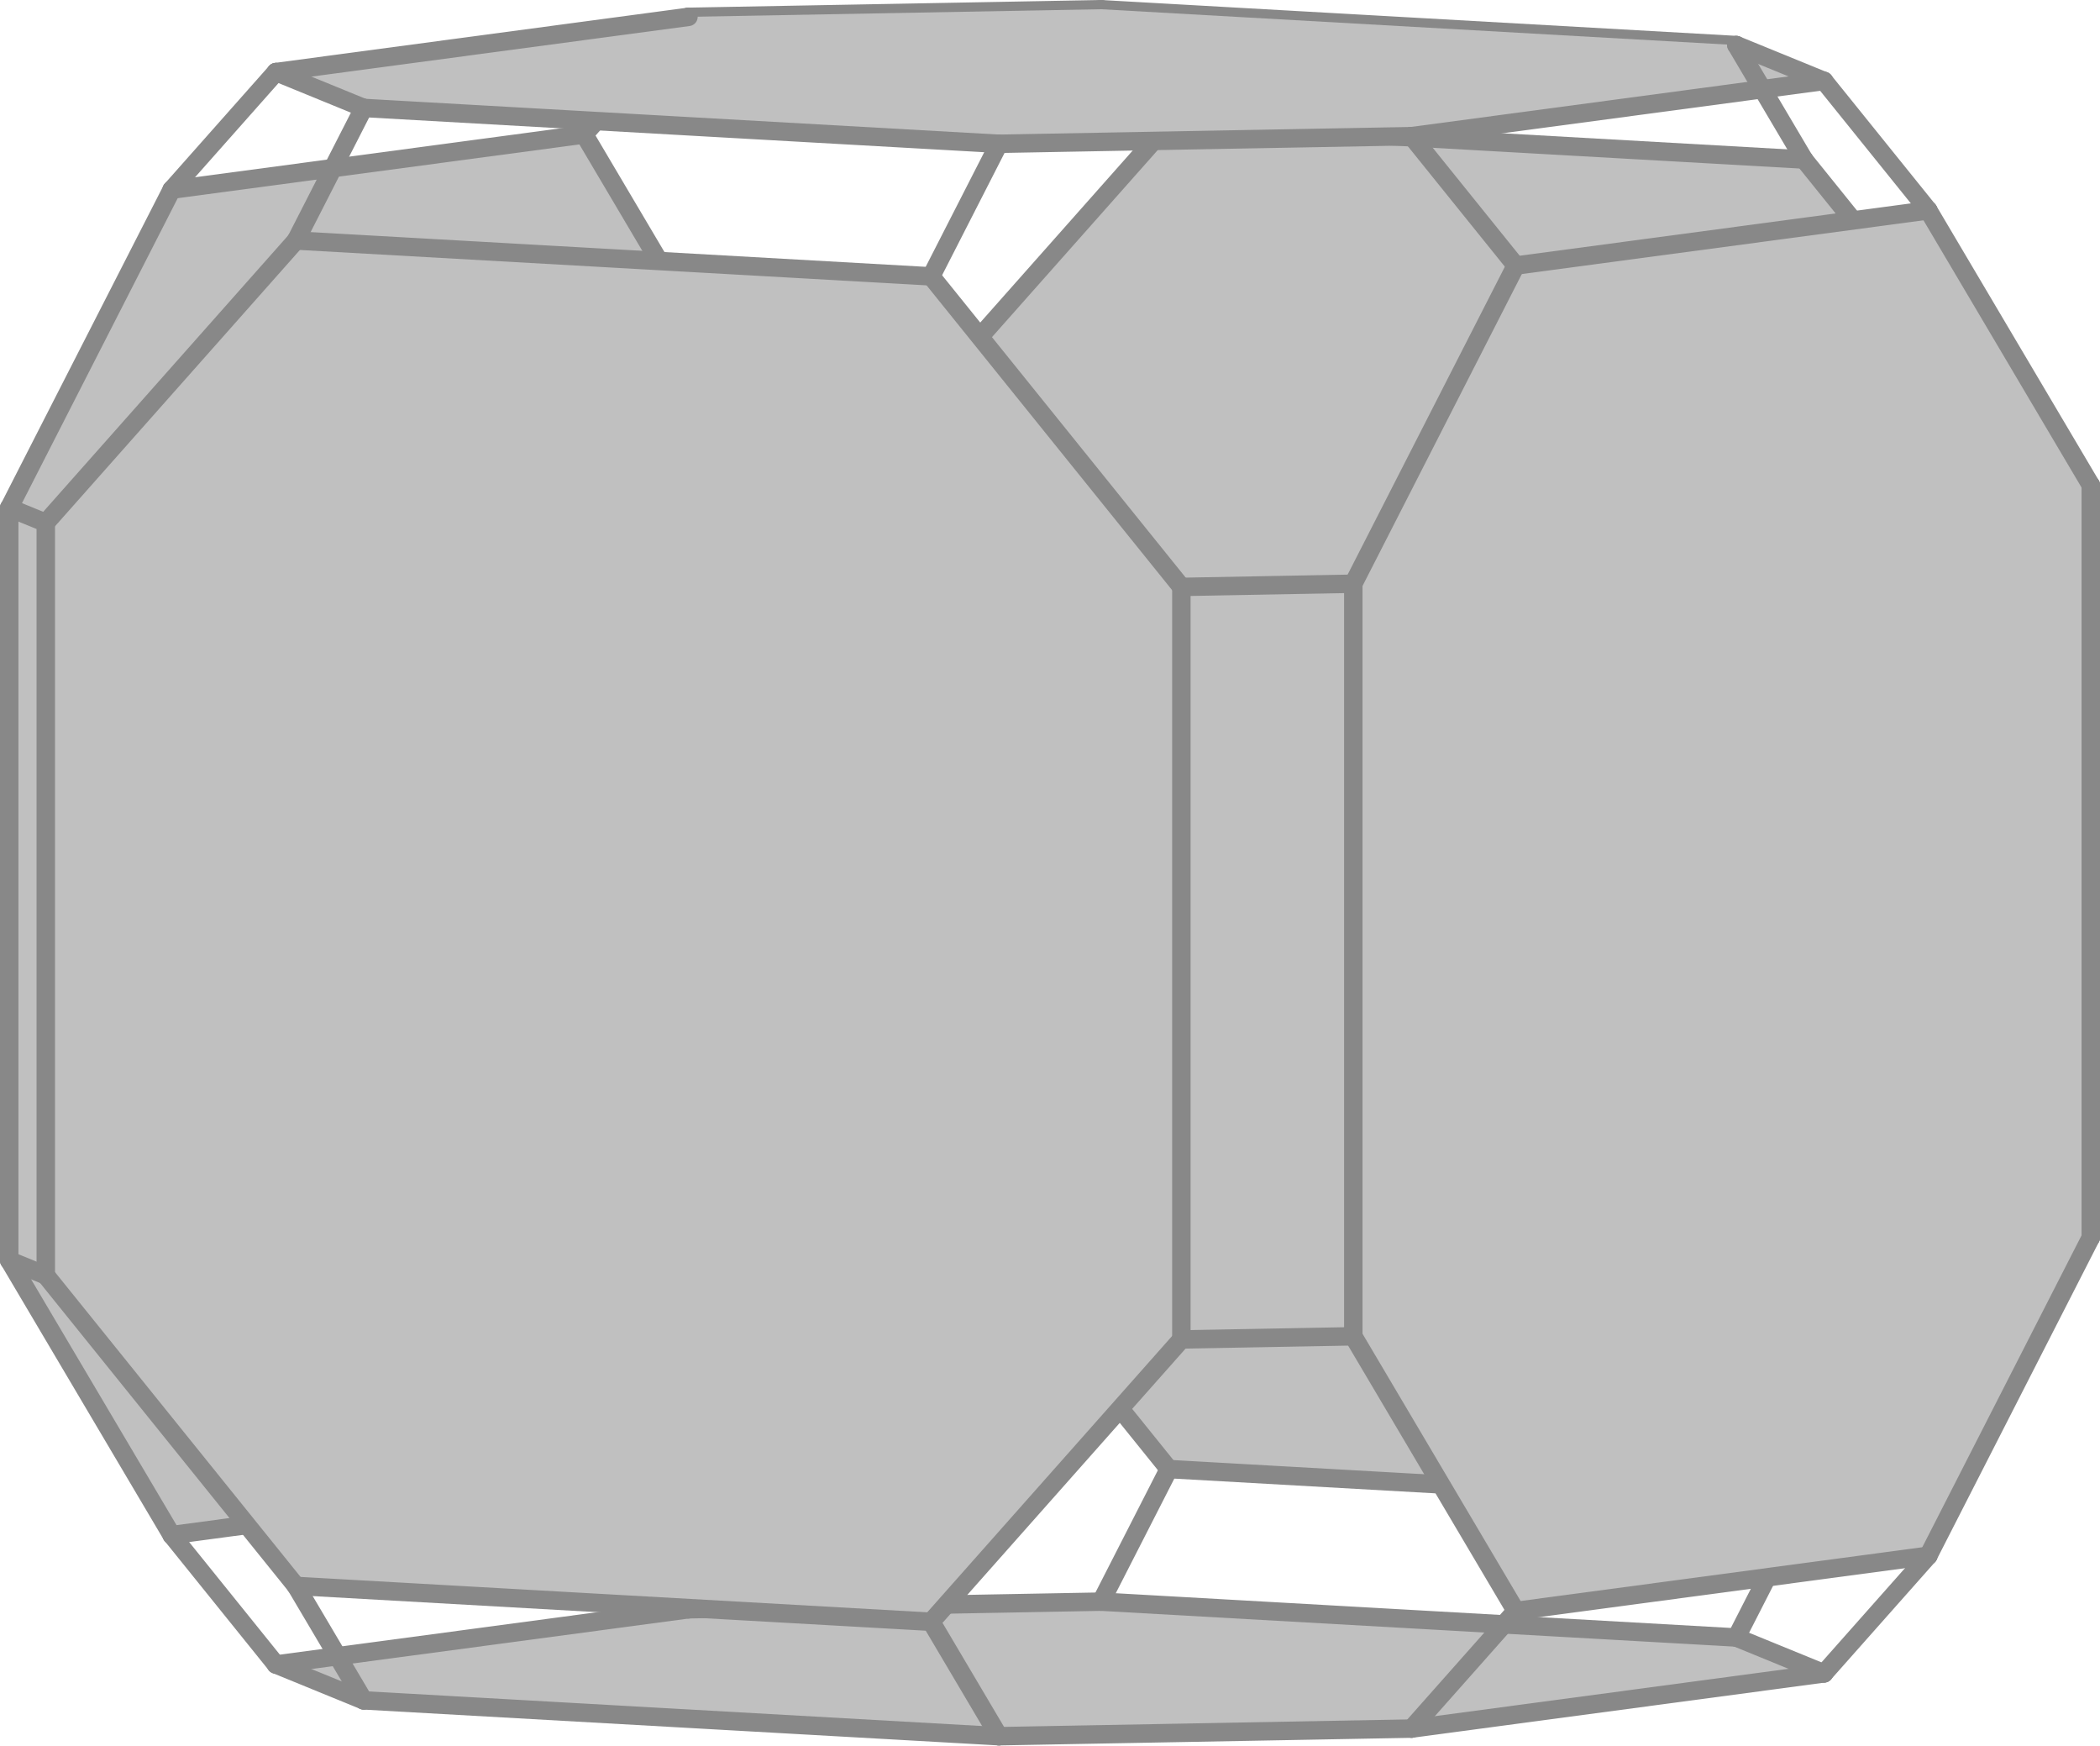
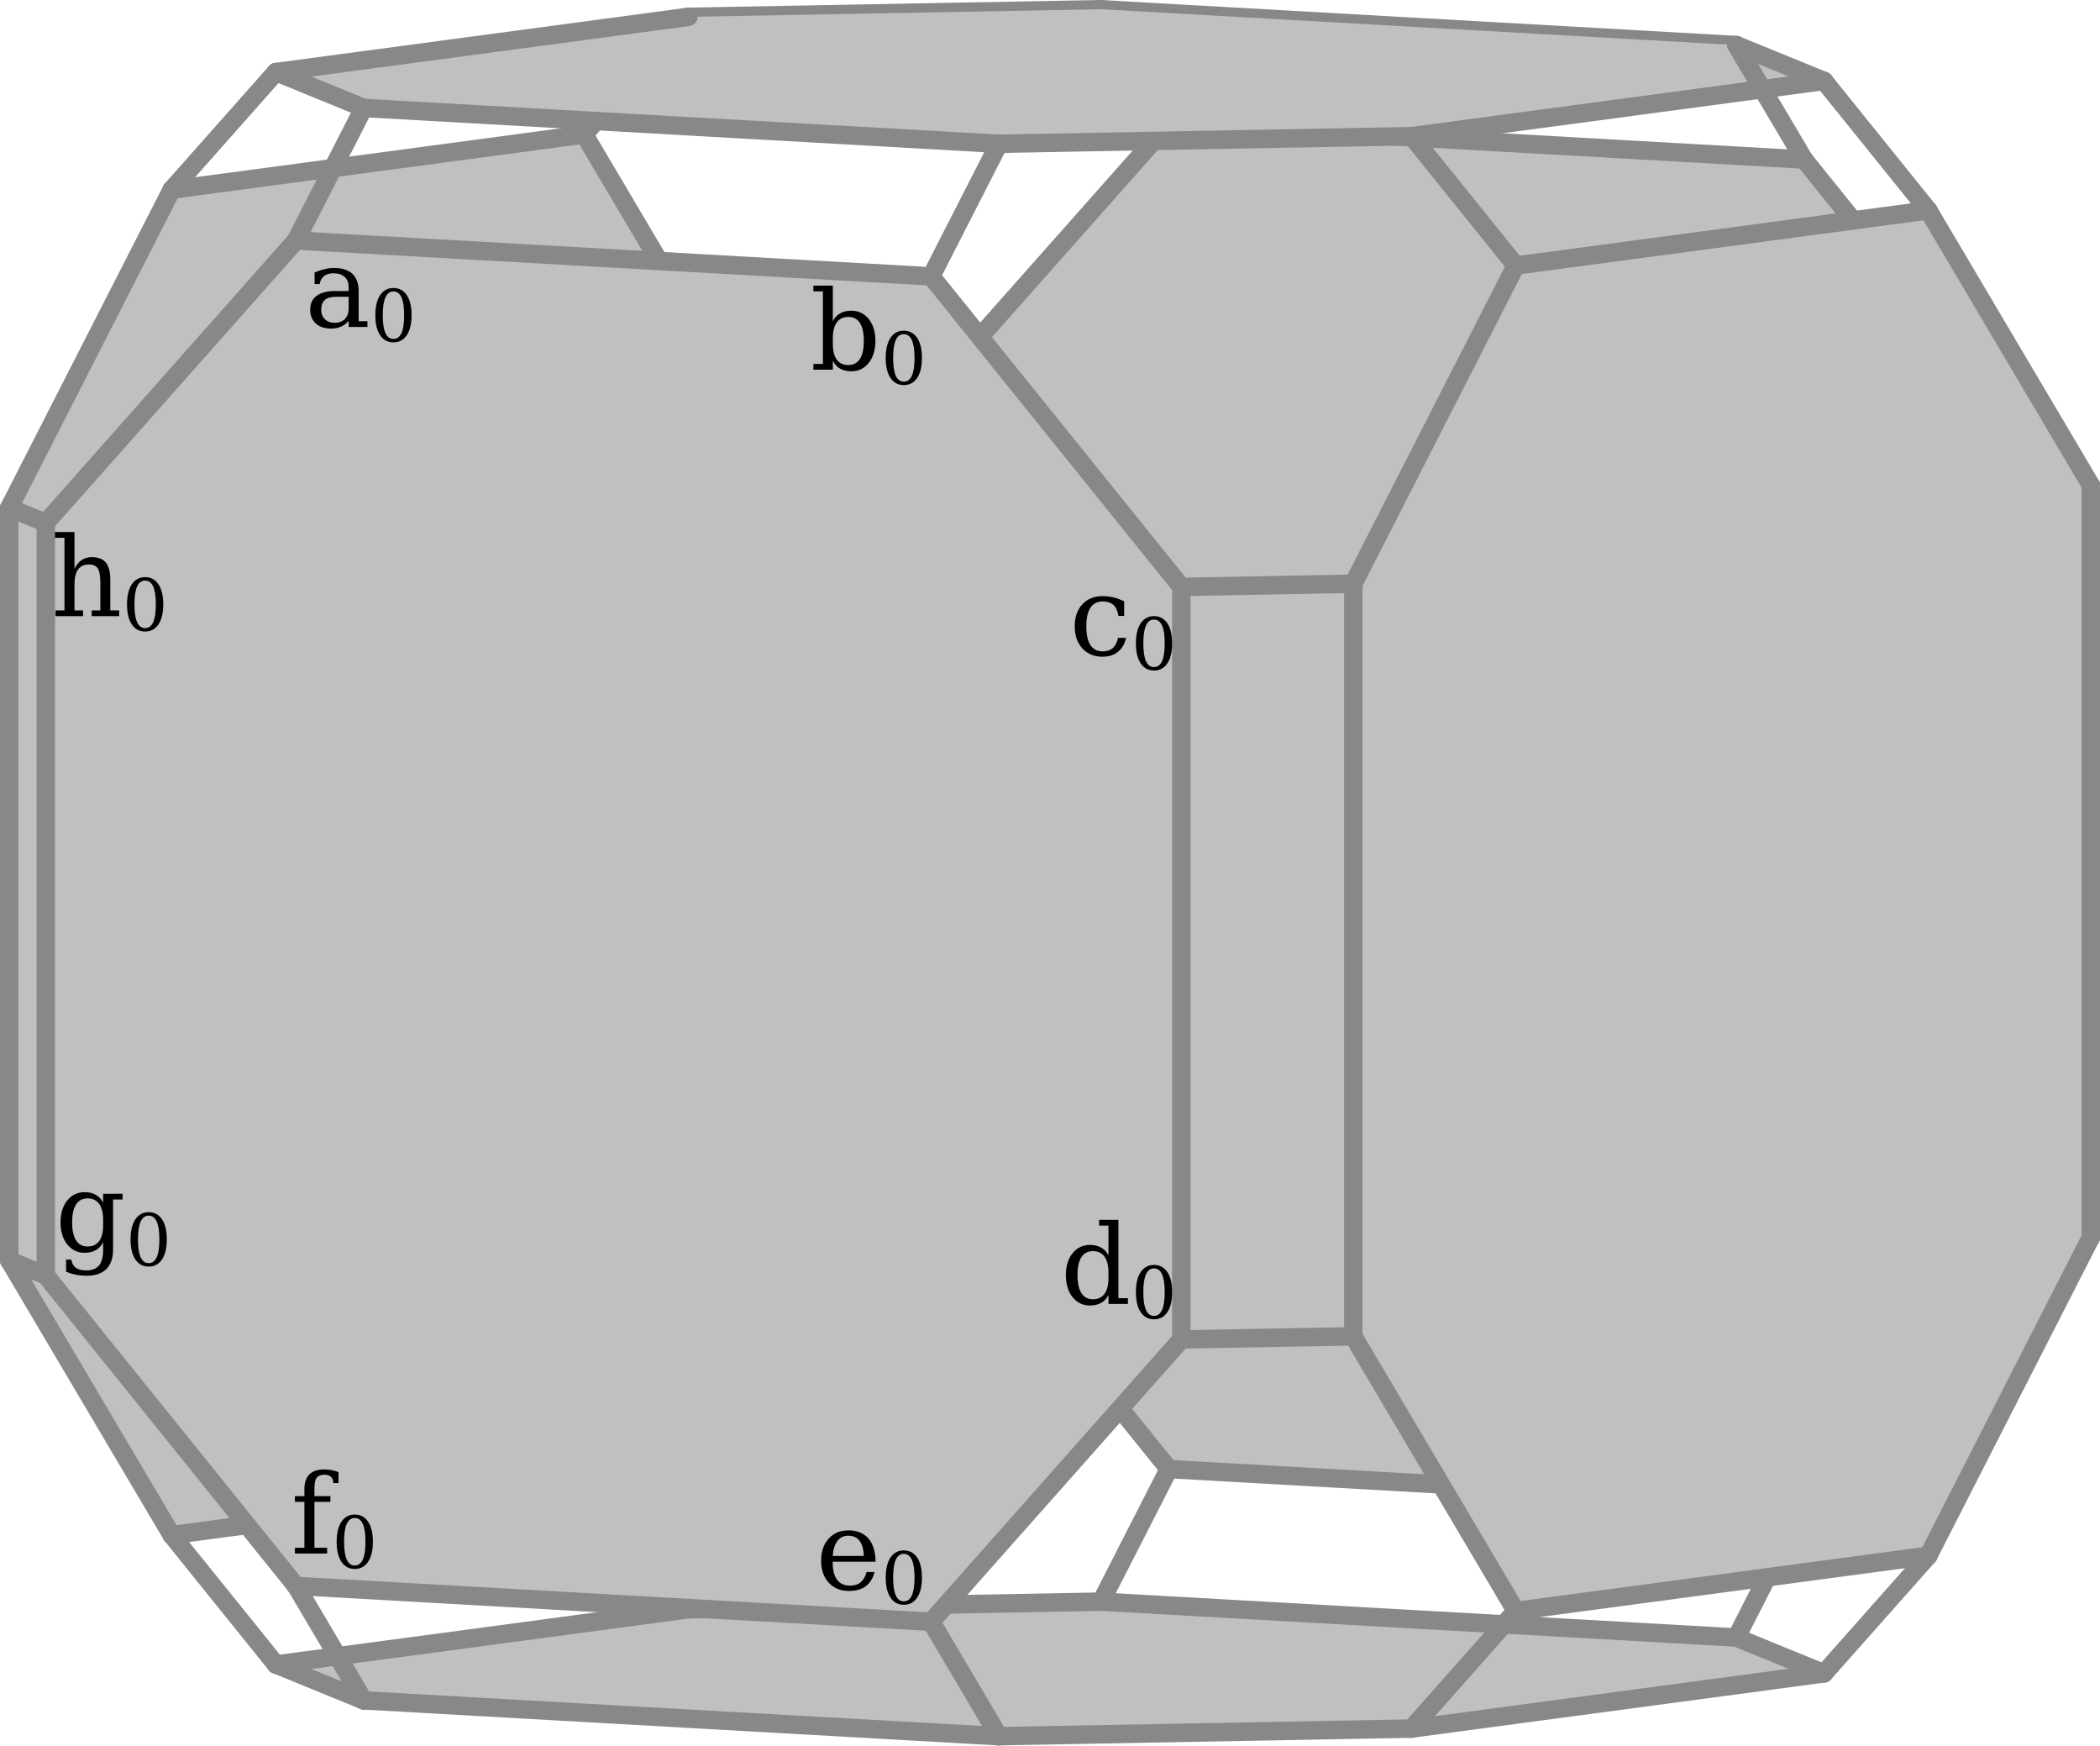
<svg xmlns="http://www.w3.org/2000/svg" width="455.506" height="378.494" version="1.1" id="svg1">
  <defs id="defs1" />
  <style id="style">
		.arc0 {
			fill:none;
			fill-rule:evenodd;
			stroke:black;
			stroke-width:4;
			stroke-linecap:round;
			stroke-linejoin:round;
			stroke-opacity:1;
		}
		.arc1 {
			fill:none;
			fill-rule:evenodd;
			stroke:red;
			stroke-width:4;
			stroke-linecap:round;
			stroke-linejoin:round;
			stroke-opacity:1;
		}
		.arc2 {
			fill:none;
			fill-rule:evenodd;
			stroke:blue;
			stroke-width:4;
			stroke-linecap:round;
			stroke-linejoin:round;
			stroke-opacity:1;
		}
		.arc3 {
			fill:none;
			fill-rule:evenodd;
			stroke:green;
			stroke-width:4;
			stroke-linecap:round;
			stroke-linejoin:round;
			stroke-opacity:1;
		}
		.topological-dart {
			fill:#000000;
			stroke:#000000;
			stroke-width:0;
			stroke-linecap:round;
			stroke-linejoin:round;
			stroke-dasharray:none;
			paint-order:markers fill stroke;
		}
	</style>
  <polygon points="674.776,141.071 812.555,148.846 866.825,216.188 866.825,379.377 812.555,440.593 674.776,432.817 620.506,365.475 620.506,202.286 " id="face_30_31_26_25_24_23_28_29" style="fill:#c0c0c0;stroke:none" opacity="1" transform="translate(-421.2468,-114.253)" />
  <line class="arc1" id="link29_@1_28" x1="199.259" y1="251.222" x2="253.529" y2="318.564" style="stroke:#888888;stroke-opacity:1" />
  <line class="arc2" id="link29_@2_34" x1="199.259" y1="251.222" x2="161.962" y2="251.911" style="stroke:#888888;stroke-opacity:1" />
  <line class="arc0" id="link29_@0_30" x1="199.259" y1="251.222" x2="199.259" y2="88.033" style="stroke:#888888;stroke-opacity:1" />
  <polygon points="547.965,143.413 458.49,155.387 423.247,224.382 423.247,387.571 458.49,447.133 547.965,435.159 583.208,366.164 583.208,202.975 " id="face_35_36_41_40_39_38_33_34" style="fill:#c0c0c0;stroke:none" opacity="1" transform="translate(-421.2468,-114.253)" />
  <line class="arc1" id="link34_@1_33" x1="161.962" y1="251.911" x2="126.718" y2="320.906" style="stroke:#888888;stroke-opacity:1" />
  <line class="arc0" id="link34_@0_35" x1="161.962" y1="251.911" x2="161.962" y2="88.722" style="stroke:#888888;stroke-opacity:1" />
  <line class="arc1" id="link30_@1_31" x1="199.259" y1="88.033" x2="253.529" y2="26.818" style="stroke:#888888;stroke-opacity:1" />
  <line class="arc2" id="link30_@2_35" x1="199.259" y1="88.033" x2="161.962" y2="88.722" style="stroke:#888888;stroke-opacity:1" />
  <line class="arc1" id="link35_@1_36" x1="161.962" y1="88.722" x2="126.718" y2="29.16" style="stroke:#888888;stroke-opacity:1" />
  <line class="arc2" id="link28_@2_0" x1="253.529" y1="318.564" x2="238.844" y2="347.312" style="stroke:#888888;stroke-opacity:1" />
  <line class="arc0" id="link28_@0_23" x1="253.529" y1="318.564" x2="391.308" y2="326.34" style="stroke:#888888;stroke-opacity:1" />
  <polygon points="816.897,477.12 727.422,489.094 637.909,490.747 500.129,482.971 481.103,475.192 570.578,463.218 660.091,461.565 797.87,469.341 " id="face_7_6_5_4_3_2_1_0" style="fill:#c0c0c0;stroke:none" opacity="1" transform="translate(-421.2468,-114.253)" />
  <line class="arc1" id="link0_@1_1" x1="238.844" y1="347.312" x2="149.331" y2="348.965" style="stroke:#888888;stroke-opacity:1" />
  <line class="arc0" id="link0_@0_7" x1="238.844" y1="347.312" x2="376.623" y2="355.088" style="stroke:#888888;stroke-opacity:1" />
  <line class="arc2" id="link31_@2_32" x1="253.529" y1="26.818" x2="238.844" y2="2" style="stroke:#888888;stroke-opacity:1" />
  <line class="arc0" id="link31_@0_26" x1="253.529" y1="26.818" x2="391.308" y2="34.593" style="stroke:#888888;stroke-opacity:1" />
  <line class="arc2" id="link33_@2_1" x1="126.718" y1="320.906" x2="149.331" y2="348.965" style="stroke:#888888;stroke-opacity:1" />
  <line class="arc0" id="link33_@0_38" x1="126.718" y1="320.906" x2="37.243" y2="332.88" style="stroke:#888888;stroke-opacity:1" />
  <line class="arc0" id="link1_@0_2" x1="149.331" y1="348.965" x2="59.856" y2="360.939" style="stroke:#888888;stroke-opacity:1" />
  <line class="arc1" id="link32_@1_37" x1="238.844" y1="2" x2="149.331" y2="3.654" style="stroke:#888888;stroke-opacity:1" />
  <line class="arc0" id="link32_@0_27" x1="238.844" y1="2" x2="376.623" y2="9.776" style="stroke:#888888;stroke-opacity:1" />
  <line class="arc2" id="link36_@2_37" x1="126.718" y1="29.16" x2="149.331" y2="3.654" style="stroke:#888888;stroke-opacity:1" />
  <line class="arc0" id="link36_@0_41" x1="126.718" y1="29.16" x2="37.243" y2="41.134" style="stroke:#888888;stroke-opacity:1" />
  <polygon points="816.897,131.808 727.422,143.782 637.909,145.436 500.129,137.66 481.103,129.88 570.578,117.906 660.091,116.253 797.87,124.029 " id="face_27_22_17_12_47_42_37_32" style="fill:#c0c0c0;stroke:none" opacity="1" transform="translate(-421.2468,-114.253)" />
  <line class="arc0" id="link37_@0_42" x1="149.331" y1="3.654" x2="59.856" y2="15.627" style="stroke:#888888;stroke-opacity:1" />
  <line class="arc1" id="link23_@1_24" x1="391.308" y1="326.34" x2="445.578" y2="265.124" style="stroke:#888888;stroke-opacity:1" />
  <line class="arc2" id="link23_@2_7" x1="391.308" y1="326.34" x2="376.623" y2="355.088" style="stroke:#888888;stroke-opacity:1" />
  <line class="arc1" id="link7_@1_6" x1="376.623" y1="355.088" x2="395.65" y2="362.867" style="stroke:#888888;stroke-opacity:1" />
  <line class="arc1" id="link26_@1_25" x1="391.308" y1="34.593" x2="445.578" y2="101.935" style="stroke:#888888;stroke-opacity:1" />
  <line class="arc2" id="link26_@2_27" x1="391.308" y1="34.593" x2="376.623" y2="9.776" style="stroke:#888888;stroke-opacity:1" />
  <line class="arc2" id="link24_@2_19" x1="445.578" y1="265.124" x2="453.506" y2="268.365" style="stroke:#888888;stroke-opacity:1" />
  <line class="arc0" id="link24_@0_25" x1="445.578" y1="265.124" x2="445.578" y2="101.935" style="stroke:#888888;stroke-opacity:1" />
  <line class="arc1" id="link27_@1_22" x1="376.623" y1="9.776" x2="395.65" y2="17.555" style="stroke:#888888;stroke-opacity:1" />
  <line class="arc2" id="link25_@2_20" x1="445.578" y1="101.935" x2="453.506" y2="105.176" style="stroke:#888888;stroke-opacity:1" />
  <line class="arc1" id="link38_@1_39" x1="37.243" y1="332.88" x2="2" y2="273.318" style="stroke:#888888;stroke-opacity:1" />
  <line class="arc2" id="link38_@2_2" x1="37.243" y1="332.88" x2="59.856" y2="360.939" style="stroke:#888888;stroke-opacity:1" />
  <polygon points="839.509,159.867 750.034,171.841 714.791,240.836 714.791,404.025 750.034,463.587 839.509,451.613 874.753,382.618 874.753,219.429 " id="face_20_21_16_15_14_13_18_19" style="fill:#c0c0c0;stroke:none" opacity="1" transform="translate(-421.2468,-114.253)" />
  <line class="arc1" id="link19_@1_18" x1="453.506" y1="268.365" x2="418.263" y2="337.36" style="stroke:#888888;stroke-opacity:1" />
  <line class="arc0" id="link19_@0_20" x1="453.506" y1="268.365" x2="453.506" y2="105.176" style="stroke:#888888;stroke-opacity:1" />
  <line class="arc1" id="link2_@1_3" x1="59.856" y1="360.939" x2="78.883" y2="368.718" style="stroke:#888888;stroke-opacity:1" />
  <line class="arc1" id="link20_@1_21" x1="453.506" y1="105.176" x2="418.263" y2="45.614" style="stroke:#888888;stroke-opacity:1" />
  <line class="arc1" id="link41_@1_40" x1="37.243" y1="41.134" x2="2" y2="110.129" style="stroke:#888888;stroke-opacity:1" />
  <line class="arc2" id="link41_@2_42" x1="37.243" y1="41.134" x2="59.856" y2="15.627" style="stroke:#888888;stroke-opacity:1" />
  <line class="arc2" id="link6_@2_18" x1="395.65" y1="362.867" x2="418.263" y2="337.36" style="stroke:#888888;stroke-opacity:1" />
  <line class="arc0" id="link6_@0_5" x1="395.65" y1="362.867" x2="306.175" y2="374.841" style="stroke:#888888;stroke-opacity:1" />
  <line class="arc1" id="link42_@1_47" x1="59.856" y1="15.627" x2="78.883" y2="23.407" style="stroke:#888888;stroke-opacity:1" />
  <line class="arc0" id="link18_@0_13" x1="418.263" y1="337.36" x2="328.788" y2="349.334" style="stroke:#888888;stroke-opacity:1" />
  <line class="arc2" id="link39_@2_44" x1="2" y1="273.318" x2="9.928" y2="276.559" style="stroke:#888888;stroke-opacity:1" />
  <line class="arc0" id="link39_@0_40" x1="2" y1="273.318" x2="2" y2="110.129" style="stroke:#888888;stroke-opacity:1" />
  <line class="arc2" id="link22_@2_21" x1="395.65" y1="17.555" x2="418.263" y2="45.614" style="stroke:#888888;stroke-opacity:1" />
  <line class="arc0" id="link22_@0_17" x1="395.65" y1="17.555" x2="306.175" y2="29.529" style="stroke:#888888;stroke-opacity:1" />
  <line class="arc2" id="link40_@2_45" x1="2" y1="110.129" x2="9.928" y2="113.37" style="stroke:#888888;stroke-opacity:1" />
  <line class="arc0" id="link21_@0_16" x1="418.263" y1="45.614" x2="328.788" y2="57.588" style="stroke:#888888;stroke-opacity:1" />
  <polygon points="485.445,166.407 623.224,174.183 677.494,241.525 677.494,404.714 623.224,465.93 485.445,458.154 431.175,390.812 431.175,227.623 " id="face_45_46_11_10_9_8_43_44" style="fill:#c0c0c0;stroke:none" opacity="1" transform="translate(-421.2468,-114.253)" />
  <line class="arc1" id="link44_@1_43" x1="9.928" y1="276.559" x2="64.198" y2="343.901" style="stroke:#888888;stroke-opacity:1" />
  <line class="arc0" id="link44_@0_45" x1="9.928" y1="276.559" x2="9.928" y2="113.37" style="stroke:#888888;stroke-opacity:1" />
  <line class="arc2" id="link3_@2_43" x1="78.883" y1="368.718" x2="64.198" y2="343.901" style="stroke:#888888;stroke-opacity:1" />
  <line class="arc0" id="link3_@0_4" x1="78.883" y1="368.718" x2="216.662" y2="376.494" style="stroke:#888888;stroke-opacity:1" />
  <line class="arc1" id="link45_@1_46" x1="9.928" y1="113.37" x2="64.198" y2="52.154" style="stroke:#888888;stroke-opacity:1" />
  <line class="arc0" id="link43_@0_8" x1="64.198" y1="343.901" x2="201.977" y2="351.677" style="stroke:#888888;stroke-opacity:1" />
  <line class="arc2" id="link47_@2_46" x1="78.883" y1="23.407" x2="64.198" y2="52.154" style="stroke:#888888;stroke-opacity:1" />
  <line class="arc0" id="link47_@0_12" x1="78.883" y1="23.407" x2="216.662" y2="31.183" style="stroke:#888888;stroke-opacity:1" />
  <line class="arc0" id="link46_@0_11" x1="64.198" y1="52.154" x2="201.977" y2="59.93" style="stroke:#888888;stroke-opacity:1" />
  <line class="arc1" id="link5_@1_4" x1="306.175" y1="374.841" x2="216.662" y2="376.494" style="stroke:#888888;stroke-opacity:1" />
  <line class="arc2" id="link5_@2_13" x1="306.175" y1="374.841" x2="328.788" y2="349.334" style="stroke:#888888;stroke-opacity:1" />
  <line class="arc1" id="link13_@1_14" x1="328.788" y1="349.334" x2="293.544" y2="289.772" style="stroke:#888888;stroke-opacity:1" />
  <line class="arc2" id="link4_@2_8" x1="216.662" y1="376.494" x2="201.977" y2="351.677" style="stroke:#888888;stroke-opacity:1" />
  <line class="arc1" id="link17_@1_12" x1="306.175" y1="29.529" x2="216.662" y2="31.183" style="stroke:#888888;stroke-opacity:1" />
  <line class="arc2" id="link17_@2_16" x1="306.175" y1="29.529" x2="328.788" y2="57.588" style="stroke:#888888;stroke-opacity:1" />
  <line class="arc1" id="link16_@1_15" x1="328.788" y1="57.588" x2="293.544" y2="126.583" style="stroke:#888888;stroke-opacity:1" />
  <line class="arc1" id="link8_@1_9" x1="201.977" y1="351.677" x2="256.247" y2="290.461" style="stroke:#888888;stroke-opacity:1" />
  <line class="arc2" id="link12_@2_11" x1="216.662" y1="31.183" x2="201.977" y2="59.93" style="stroke:#888888;stroke-opacity:1" />
  <line class="arc1" id="link11_@1_10" x1="201.977" y1="59.93" x2="256.247" y2="127.272" style="stroke:#888888;stroke-opacity:1" />
  <line class="arc2" id="link14_@2_9" x1="293.544" y1="289.772" x2="256.247" y2="290.461" style="stroke:#888888;stroke-opacity:1" />
  <line class="arc0" id="link14_@0_15" x1="293.544" y1="289.772" x2="293.544" y2="126.583" style="stroke:#888888;stroke-opacity:1" />
  <line class="arc0" id="link9_@0_10" x1="256.247" y1="290.461" x2="256.247" y2="127.272" style="stroke:#888888;stroke-opacity:1" />
  <line class="arc2" id="link15_@2_10" x1="293.544" y1="126.583" x2="256.247" y2="127.272" style="stroke:#888888;stroke-opacity:1" />
+   <text xml:space="preserve" style="font-style:normal;font-variant:normal;font-weight:normal;font-stretch:normal;font-size:24px;font-family:'DejaVu Math TeX Gyre';-inkscape-font-specification:'DejaVu Math TeX Gyre';fill:#000000;stroke:none;stroke-width:20;stroke-linecap:round;stroke-linejoin:round;stroke-opacity:0.8" x="175.725" y="80.17" id="text1">
+     <tspan id="tspan1" x="175.725" y="80.17">b<tspan style="font-size:65%;baseline-shift:sub" id="tspan42">0</tspan>
+     </tspan>
+   </text>
+   <text xml:space="preserve" style="font-style:normal;font-variant:normal;font-weight:normal;font-stretch:normal;font-size:24px;font-family:'DejaVu Math TeX Gyre';-inkscape-font-specification:'DejaVu Math TeX Gyre';fill:#000000;stroke:none;stroke-width:20;stroke-linecap:round;stroke-linejoin:round;stroke-opacity:0.8" x="231.915" y="142.064" id="text1-2">
+     <tspan id="tspan1-6" x="231.915" y="142.064">c<tspan style="font-size:65%;baseline-shift:sub" id="tspan43">0</tspan>
+     </tspan>
+   </text>
+   <text xml:space="preserve" style="font-style:normal;font-variant:normal;font-weight:normal;font-stretch:normal;font-size:24px;font-family:'DejaVu Math TeX Gyre';-inkscape-font-specification:'DejaVu Math TeX Gyre';fill:#000000;stroke:none;stroke-width:20;stroke-linecap:round;stroke-linejoin:round;stroke-opacity:0.8" x="229.995" y="282.753" id="text1-9">
+     <tspan id="tspan1-2" x="229.995" y="282.753">d<tspan style="font-size:65%;baseline-shift:sub" id="tspan44">0</tspan>
+     </tspan>
+   </text>
+   <text xml:space="preserve" style="font-style:normal;font-variant:normal;font-weight:normal;font-stretch:normal;font-size:24px;font-family:'DejaVu Math TeX Gyre';-inkscape-font-specification:'DejaVu Math TeX Gyre';fill:#000000;stroke:none;stroke-width:20;stroke-linecap:round;stroke-linejoin:round;stroke-opacity:0.8" x="176.901" y="344.658" id="text1-7">
+     <tspan id="tspan1-5" x="176.901" y="344.658">e<tspan style="font-size:65%;baseline-shift:sub" id="tspan45">0</tspan>
+     </tspan>
+   </text>
+   <text xml:space="preserve" style="font-style:normal;font-variant:normal;font-weight:normal;font-stretch:normal;font-size:24px;font-family:'DejaVu Math TeX Gyre';-inkscape-font-specification:'DejaVu Math TeX Gyre';fill:#000000;stroke:none;stroke-width:20;stroke-linecap:round;stroke-linejoin:round;stroke-opacity:0.8" x="63.111" y="336.882" id="text1-8">
+     <tspan id="tspan1-9" x="63.111" y="336.882">f<tspan style="font-size:65%;baseline-shift:sub" id="tspan46">0</tspan>
+     </tspan>
+   </text>
+   <text xml:space="preserve" style="font-style:normal;font-variant:normal;font-weight:normal;font-stretch:normal;font-size:24px;font-family:'DejaVu Math TeX Gyre';-inkscape-font-specification:'DejaVu Math TeX Gyre';fill:#000000;stroke:none;stroke-width:20;stroke-linecap:round;stroke-linejoin:round;stroke-opacity:0.8" x="11.928" y="271.318" id="text1-1">
+     <tspan id="tspan1-29" x="11.928" y="271.318">g<tspan style="font-size:65%;baseline-shift:sub" id="tspan47">0</tspan>
+     </tspan>
+   </text>
+   <text xml:space="preserve" style="font-style:normal;font-variant:normal;font-weight:normal;font-stretch:normal;font-size:24px;font-family:'DejaVu Math TeX Gyre';-inkscape-font-specification:'DejaVu Math TeX Gyre';fill:#000000;stroke:none;stroke-width:20;stroke-linecap:round;stroke-linejoin:round;stroke-opacity:0.8" x="11.064" y="133.61" id="text1-4">
+     <tspan id="tspan1-7" x="11.064" y="133.61">h<tspan style="font-size:65%;baseline-shift:sub" id="tspan48">0</tspan>
+     </tspan>
+   </text>
+   <text xml:space="preserve" style="font-style:normal;font-variant:normal;font-weight:normal;font-stretch:normal;font-size:24px;font-family:'DejaVu Math TeX Gyre';-inkscape-font-specification:'DejaVu Math TeX Gyre';fill:#000000;stroke:none;stroke-width:20;stroke-linecap:round;stroke-linejoin:round;stroke-opacity:0.8" x="66.08" y="70.907" id="text1-0">
+     <tspan id="tspan1-3" x="66.08" y="70.907">a<tspan style="font-size:65%;baseline-shift:sub" id="tspan33">0</tspan>
+     </tspan>
+   </text>
</svg>
